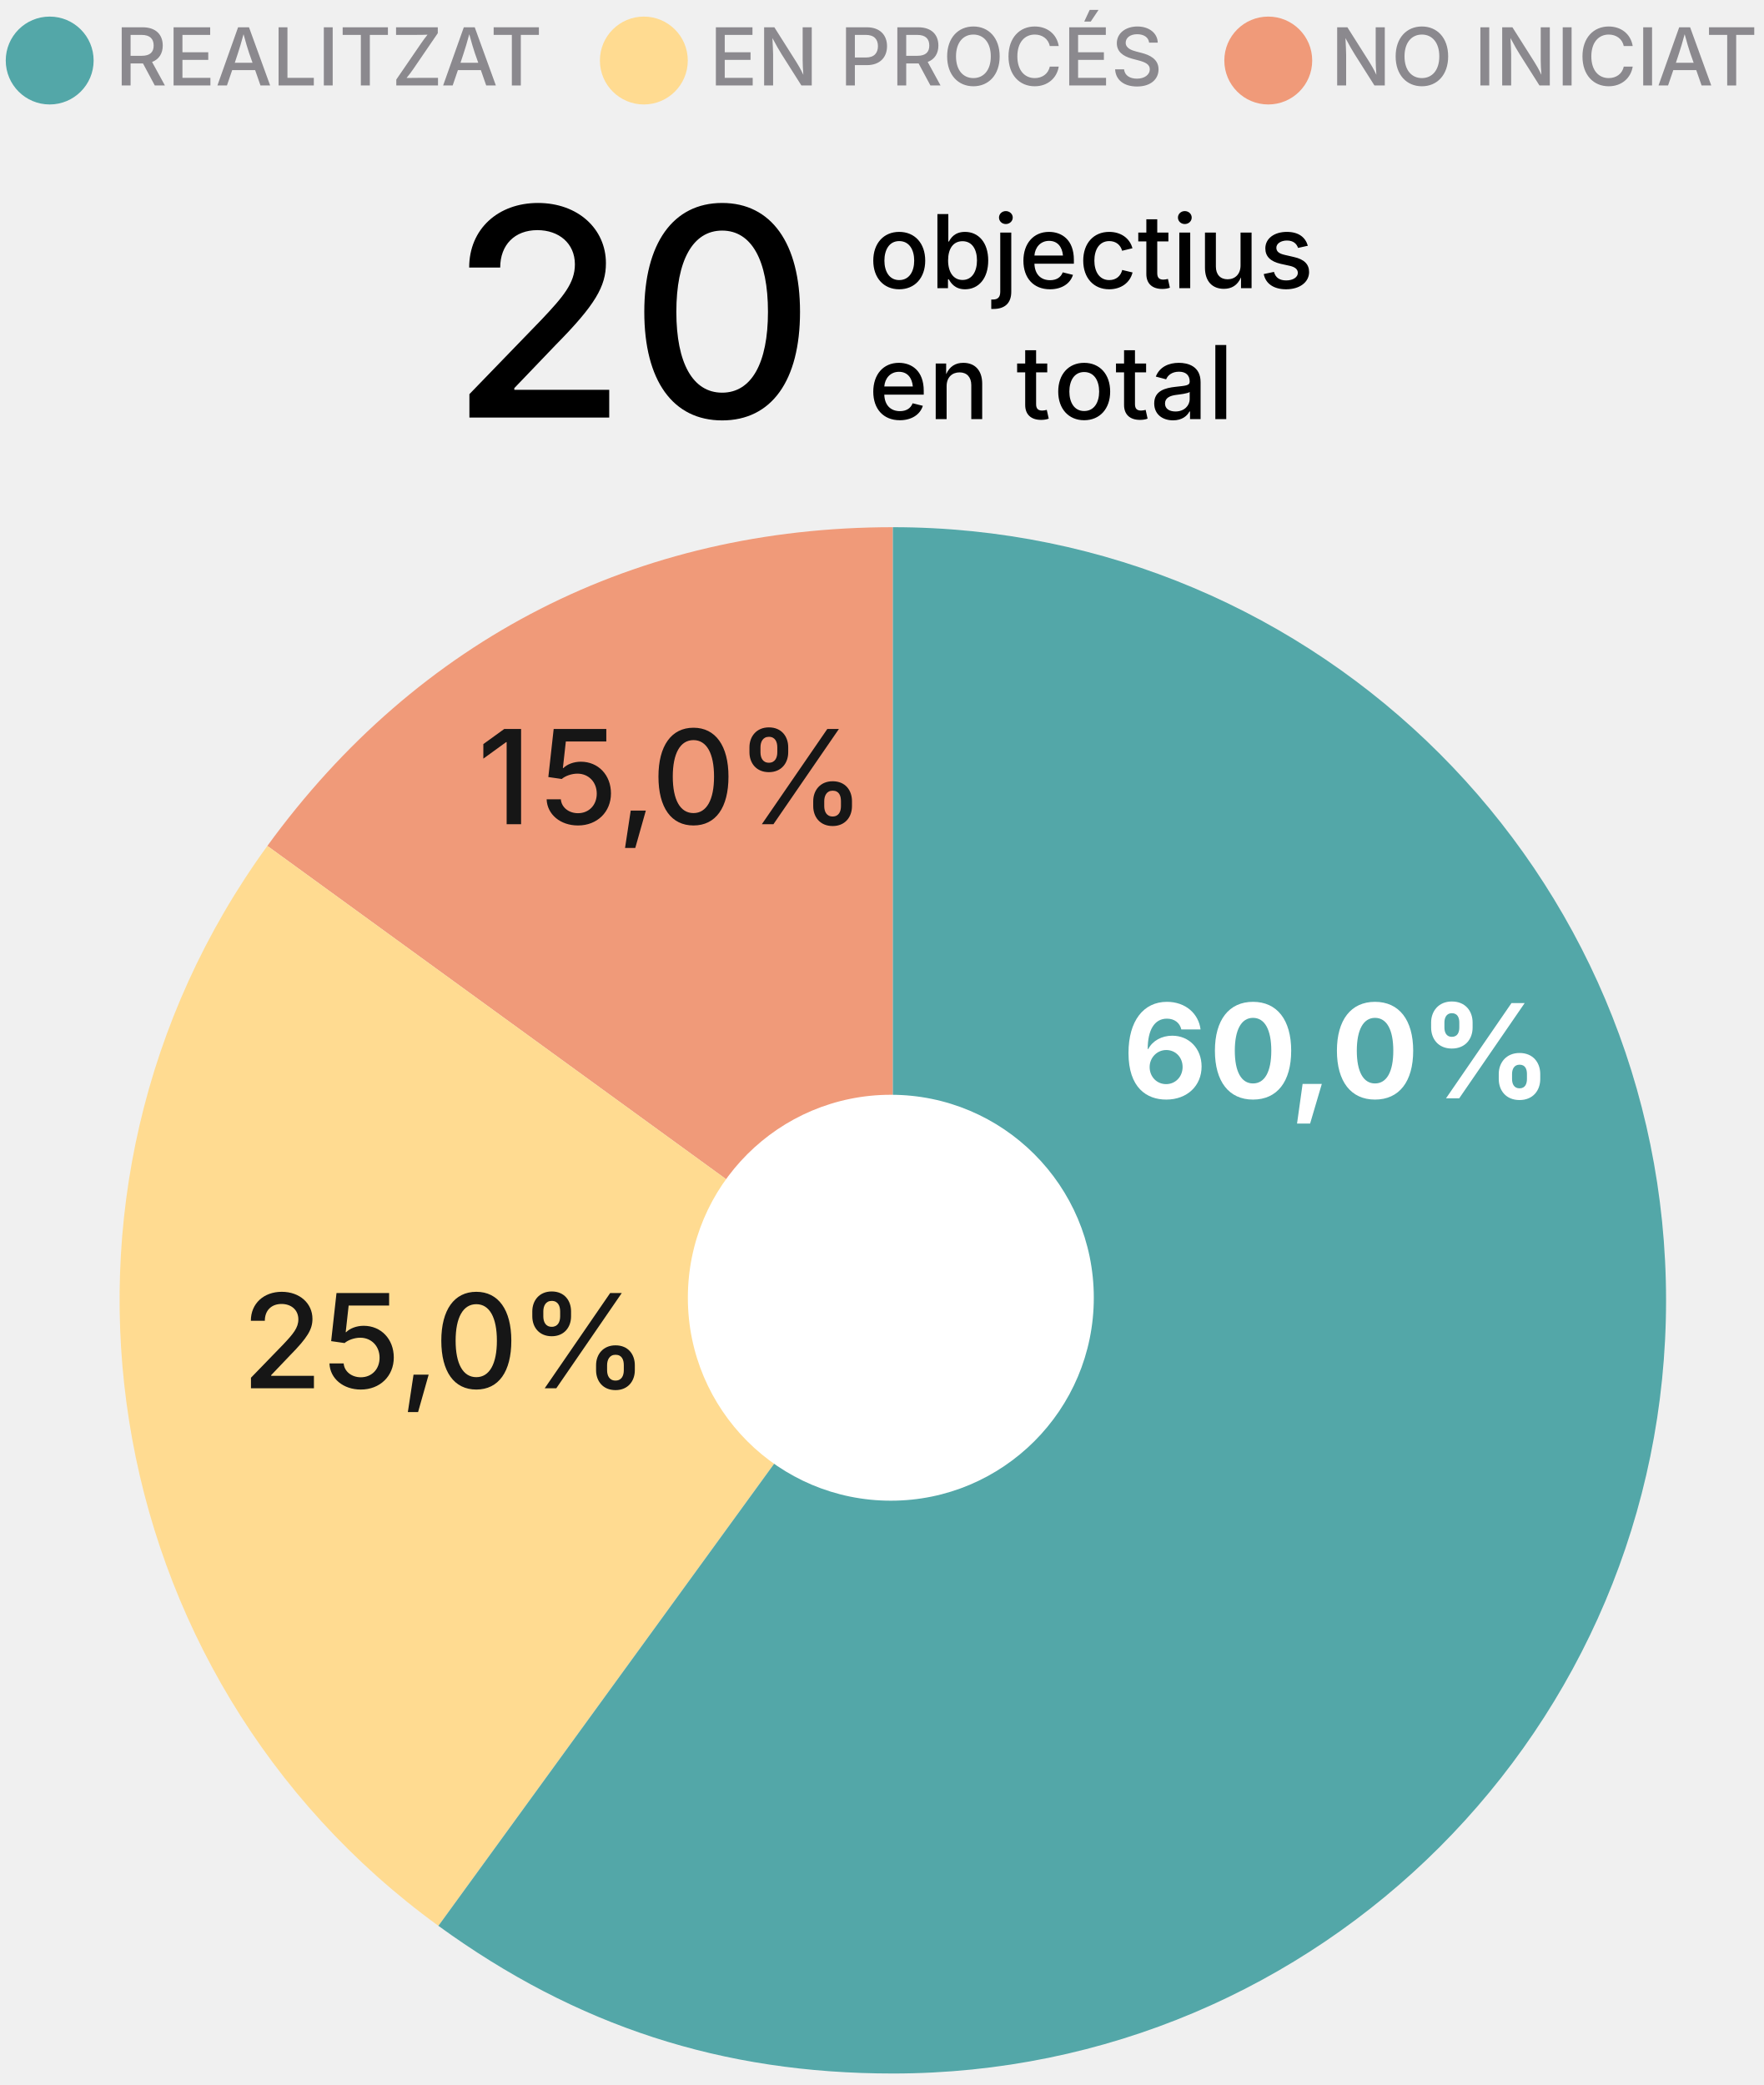
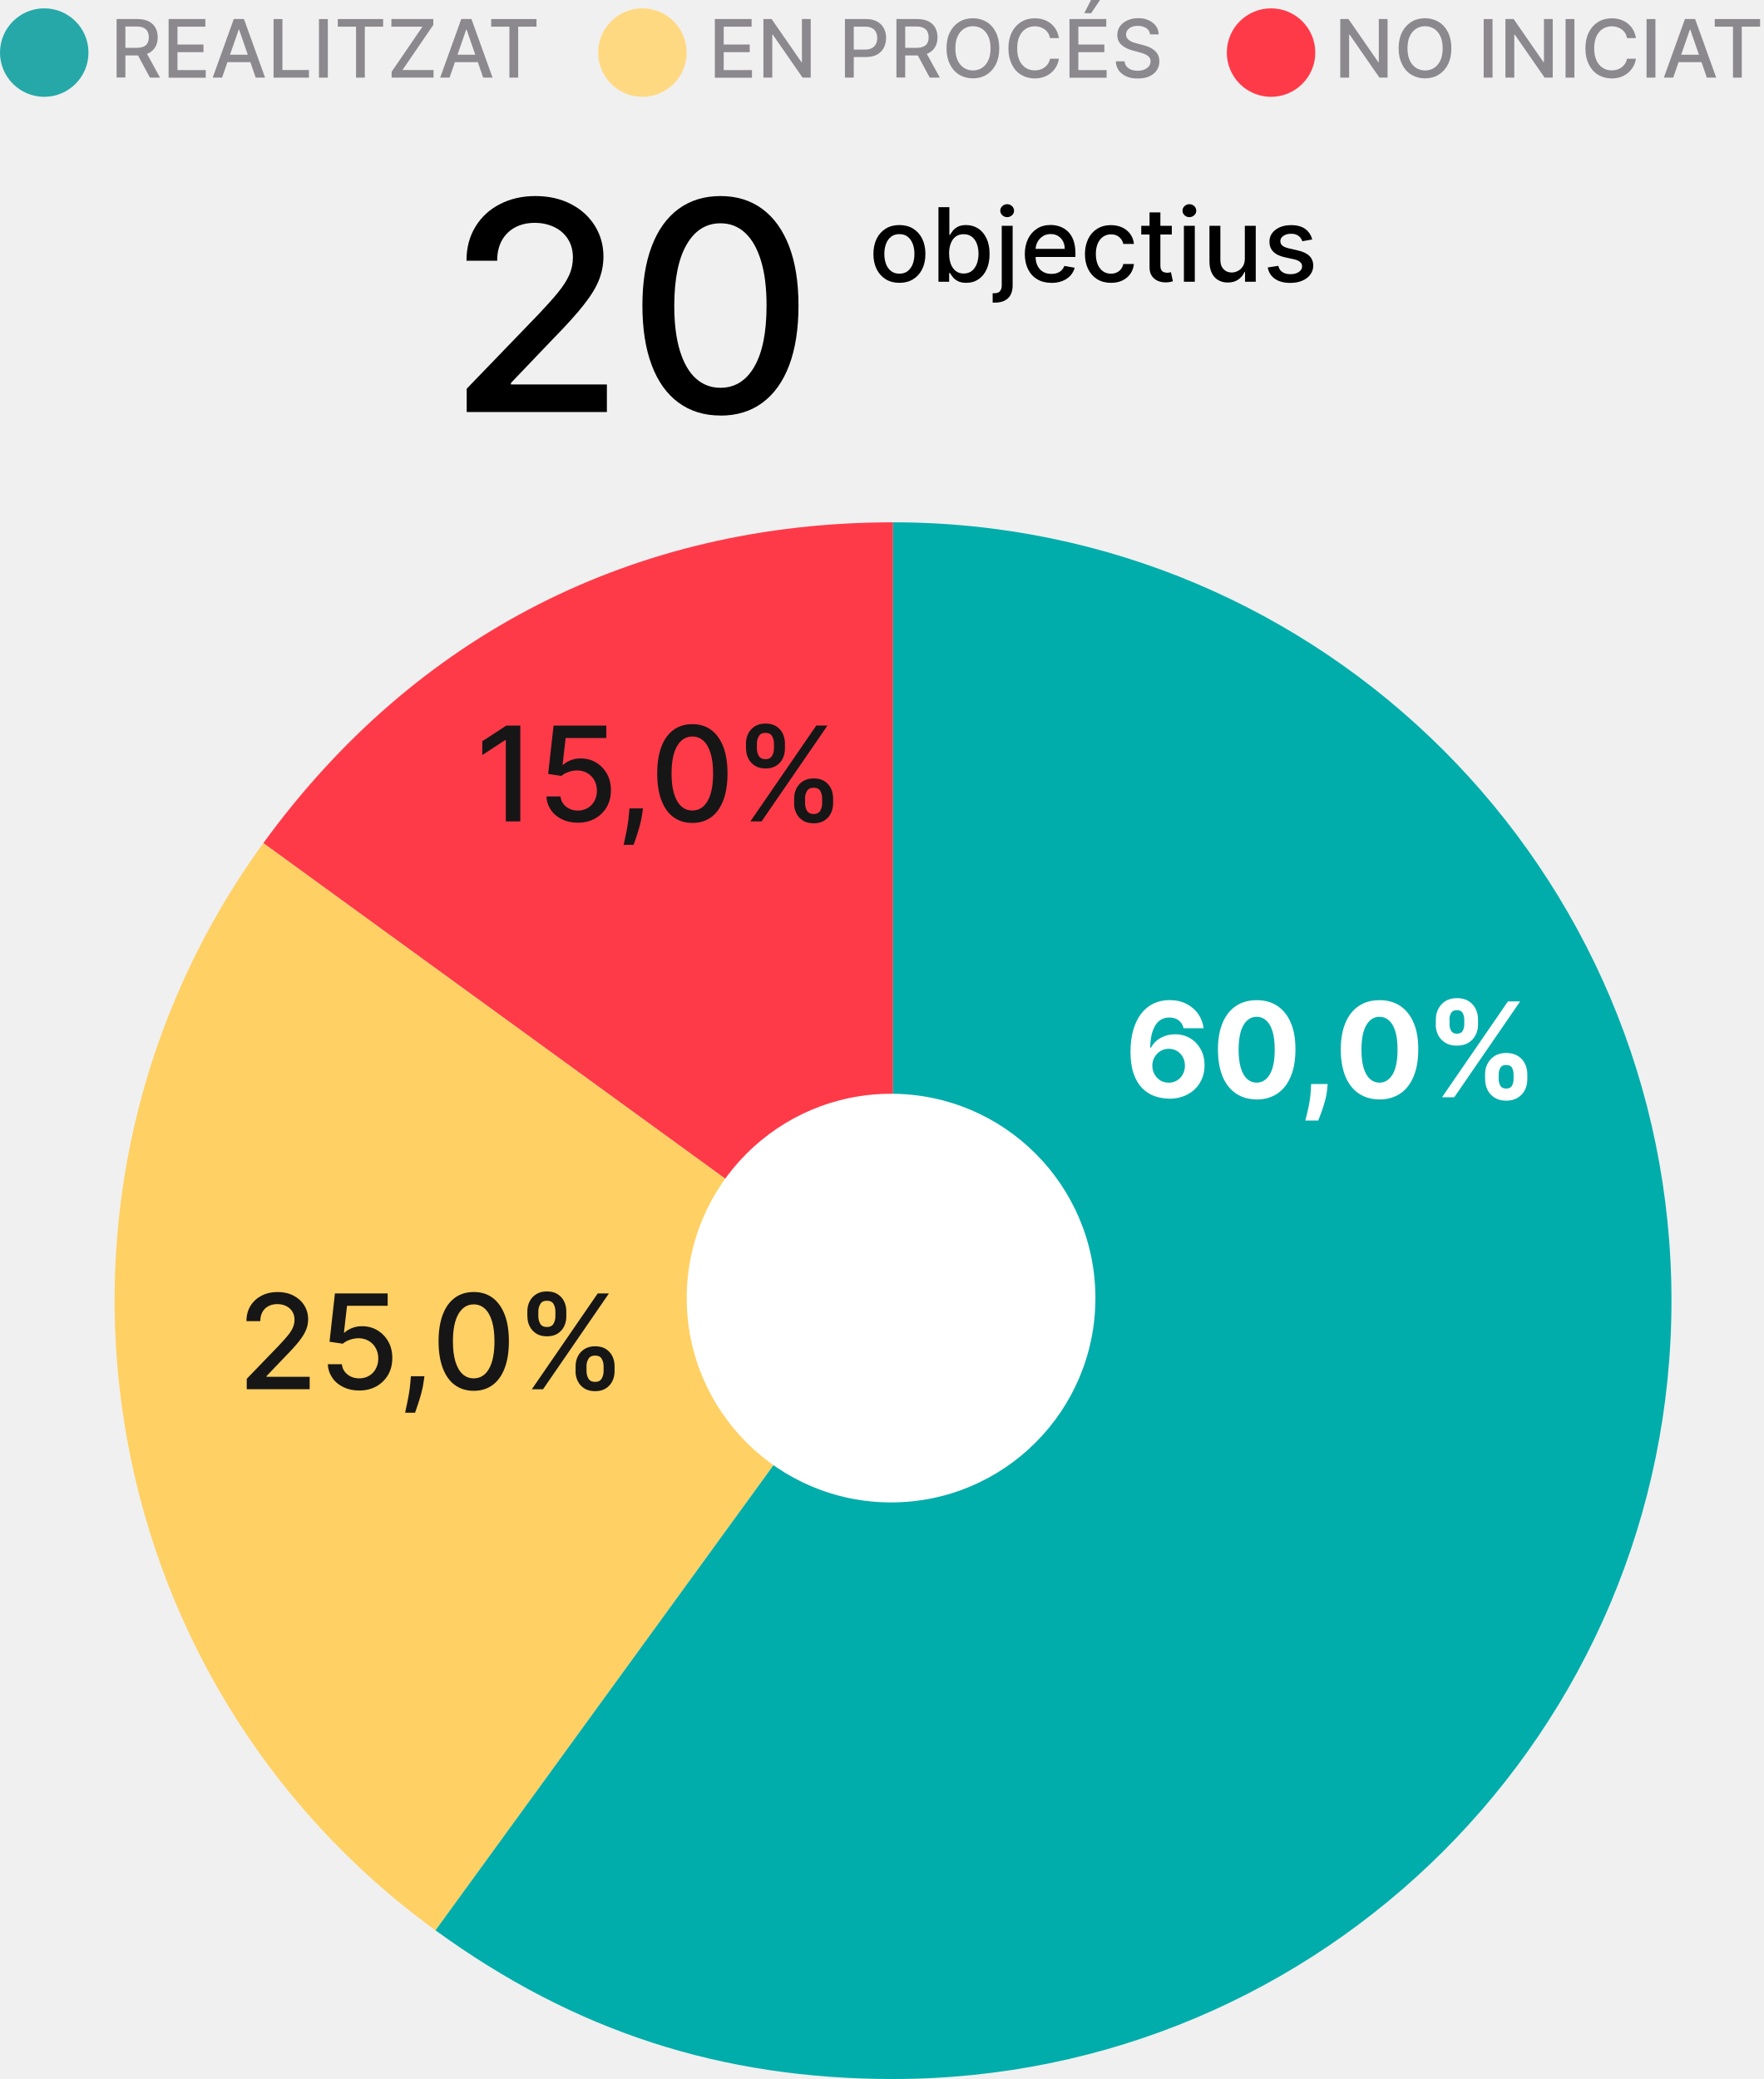
- <svg xmlns="http://www.w3.org/2000/svg" id="Capa_1" data-name="Capa 1" viewBox="0 0 242.45 286.61">
+ <svg xmlns="http://www.w3.org/2000/svg" id="Capa_1" data-name="Capa 1" viewBox="0 0 240.8 283.88">
  <defs>
    <style>
      .cls-1 {
-         fill: #f09a79;
+         fill: #ffd982;
      }

      .cls-2 {
-         font-size: 40px;
-       }
- 
-       .cls-2, .cls-3, .cls-4, .cls-5 {
-         font-family: Inter-Medium, Inter;
-         font-weight: 500;
+         fill: #fe3a49;
      }

      .cls-3 {
-         fill: #8b898e;
-         font-size: 11px;
+         fill: #26a8a8;
+       }
+ 
+       .cls-4 {
+         fill: #ffd063;
+       }
+ 
+       .cls-5 {
+         fill: #fff;
      }

      .cls-6 {
-         letter-spacing: 0em;
+         fill: #8b898e;
      }

      .cls-7 {
-         fill: #ffdb91;
+         fill: #161616;
      }

-       .cls-8, .cls-9 {
-         fill: #fff;
-       }
- 
-       .cls-4 {
-         font-size: 14px;
-       }
- 
-       .cls-10 {
-         fill: #53a7a8;
-       }
- 
-       .cls-9 {
-         font-family: Inter-Bold, Inter;
-         font-weight: 700;
-       }
- 
-       .cls-9, .cls-5 {
-         font-size: 18px;
-       }
- 
-       .cls-11 {
-         letter-spacing: -.09em;
-       }
- 
-       .cls-12 {
-         letter-spacing: -.03em;
-       }
- 
-       .cls-13 {
-         letter-spacing: -.03em;
-       }
- 
-       .cls-14 {
-         letter-spacing: -.03em;
-       }
- 
-       .cls-15 {
-         letter-spacing: 0em;
-       }
- 
-       .cls-5 {
-         fill: #161616;
+       .cls-8 {
+         fill: #00adab;
      }
    </style>
  </defs>
  <g>
-     <path class="cls-1" d="M122.73,178.75l-85.98-62.47c20.7-28.49,50.76-43.81,85.98-43.81v106.28Z" />
-     <path class="cls-7" d="M122.73,178.75l-62.47,85.98C12.77,230.23,2.24,163.76,36.75,116.28h0l85.98,62.47Z" />
-     <path class="cls-10" d="M122.73,178.75v-106.28c58.7,0,106.28,47.58,106.28,106.28s-47.58,106.28-106.28,106.28c-23.48,0-43.48-6.5-62.47-20.3l62.47-85.98Z" />
+     <path class="cls-2" d="M121.93,177.6l-85.98-62.47c20.7-28.49,50.76-43.81,85.98-43.81v106.28Z" />
+     <path class="cls-4" d="M121.93,177.6l-62.47,85.98C11.98,229.09,1.45,162.62,35.95,115.13h0l85.98,62.47Z" />
+     <path class="cls-8" d="M121.93,177.6v-106.28c58.7,0,106.28,47.58,106.28,106.28s-47.58,106.28-106.28,106.28c-23.48,0-43.48-6.5-62.47-20.3l62.47-85.98Z" />
  </g>
-   <text class="cls-3" transform="translate(97.51 11.75)">
-     <tspan x="0" y="0">EN PROCÉS</tspan>
-   </text>
-   <text class="cls-3" transform="translate(15.84 11.75)">
-     <tspan x="0" y="0">REALITZ</tspan>
-     <tspan class="cls-11" x="44.79" y="0">A</tspan>
-     <tspan class="cls-6" x="51.53" y="0">T</tspan>
-   </text>
-   <text class="cls-3" transform="translate(182.91 11.75)">
-     <tspan x="0" y="0">NO INICI</tspan>
-     <tspan class="cls-11" x="44.78" y="0">A</tspan>
-     <tspan x="51.52" y="0">T</tspan>
-   </text>
-   <text class="cls-9" transform="translate(154.29 150.98)">
-     <tspan x="0" y="0">6</tspan>
-     <tspan class="cls-14" x="11.88" y="0">0,</tspan>
-     <tspan x="28.65" y="0">0%</tspan>
-   </text>
-   <text class="cls-5" transform="translate(33.23 190.84)">
-     <tspan x="0" y="0">2</tspan>
-     <tspan class="cls-12" x="11.04" y="0">5</tspan>
-     <tspan class="cls-13" x="21.74" y="0">,</tspan>
-     <tspan x="26.43" y="0">0%</tspan>
-   </text>
-   <text class="cls-5" transform="translate(65.61 113.3)">
-     <tspan x="0" y="0">1</tspan>
-     <tspan class="cls-12" x="8.51" y="0">5</tspan>
-     <tspan class="cls-13" x="19.21" y="0">,</tspan>
-     <tspan x="23.9" y="0">0%</tspan>
-   </text>
-   <circle class="cls-8" cx="122.45" cy="178.39" r="27.9" />
  <g>
-     <text class="cls-2" transform="translate(61.71 57.4)">
-       <tspan x="0" y="0">20</tspan>
-     </text>
-     <text class="cls-4" transform="translate(119.38 39.61)">
-       <tspan x="0" y="0">objectius</tspan>
-       <tspan x="0" y="18">en </tspan>
-       <tspan class="cls-15" x="20.29" y="18">t</tspan>
-       <tspan x="25.42" y="18">otal </tspan>
-     </text>
+     <path class="cls-6" d="M97.6,10.6V2.6h5.02v1.04h-3.81v2.44h3.55v1.04h-3.55v2.45h3.86v1.04h-5.06Z" />
+     <path class="cls-6" d="M110.69,2.6v8h-1.11l-4.07-5.87h-.07v5.87h-1.21V2.6h1.12l4.07,5.88h.07V2.6h1.2Z" />
+     <path class="cls-6" d="M115.36,10.6V2.6h2.85c.62,0,1.14.11,1.55.34s.71.54.92.93.3.83.3,1.32-.1.93-.31,1.33-.51.7-.92.93-.92.34-1.54.34h-1.96v-1.02h1.85c.39,0,.71-.07.96-.21s.42-.32.54-.56.17-.51.17-.81-.06-.57-.17-.8-.29-.42-.54-.55-.57-.2-.97-.2h-1.52v6.96h-1.21Z" />
+     <path class="cls-6" d="M122.39,10.6V2.6h2.85c.62,0,1.13.11,1.54.32s.72.51.92.88.3.81.3,1.3-.1.92-.31,1.29-.51.66-.92.87-.92.31-1.54.31h-2.16v-1.04h2.05c.39,0,.71-.06.96-.17s.43-.27.54-.49.17-.47.17-.77-.06-.56-.17-.79-.3-.39-.54-.51-.57-.18-.97-.18h-1.52v6.96h-1.21ZM126.34,6.99l1.98,3.61h-1.38l-1.94-3.61h1.34Z" />
+     <path class="cls-6" d="M136.43,6.6c0,.85-.16,1.59-.47,2.2s-.74,1.08-1.28,1.41-1.16.49-1.85.49-1.31-.17-1.85-.49-.97-.8-1.28-1.42-.47-1.35-.47-2.2.16-1.59.47-2.2.74-1.08,1.28-1.41,1.16-.49,1.85-.49,1.31.17,1.85.49.97.8,1.28,1.41.47,1.35.47,2.2ZM135.24,6.6c0-.65-.1-1.2-.31-1.65s-.5-.79-.86-1.02-.77-.35-1.23-.35-.87.12-1.23.35-.65.57-.86,1.02-.31,1-.31,1.65.1,1.2.31,1.65.5.79.86,1.02.77.35,1.23.35.87-.12,1.23-.35.65-.57.86-1.02.31-1,.31-1.65Z" />
+     <path class="cls-6" d="M144.58,5.2h-1.22c-.05-.26-.13-.49-.26-.69s-.28-.37-.47-.5-.39-.24-.62-.31-.47-.11-.72-.11c-.46,0-.87.12-1.24.35s-.65.57-.86,1.02-.31,1-.31,1.64.1,1.2.31,1.65.5.79.86,1.02.77.34,1.23.34c.25,0,.49-.03.72-.1s.43-.17.62-.31.34-.3.47-.5.22-.42.27-.68h1.22c-.07.4-.19.76-.38,1.09s-.42.61-.71.85-.62.42-.99.55-.78.2-1.22.2c-.69,0-1.31-.17-1.85-.49s-.97-.8-1.28-1.42-.47-1.35-.47-2.2.16-1.59.47-2.2.74-1.08,1.28-1.41,1.16-.49,1.85-.49c.42,0,.82.06,1.19.18s.7.3.99.53.54.52.73.85.32.72.39,1.15Z" />
+     <path class="cls-6" d="M146.02,10.6V2.6h5.02v1.04h-3.81v2.44h3.55v1.04h-3.55v2.45h3.86v1.04h-5.06ZM148.04,1.8L148.96,0h1.23l-1.21,1.8h-.93Z" />
+     <path class="cls-6" d="M157.02,4.7c-.04-.37-.21-.66-.52-.86s-.68-.31-1.14-.31c-.33,0-.61.05-.85.15s-.42.24-.56.42-.2.38-.2.61c0,.19.04.35.13.49s.21.25.36.35.31.17.47.23.33.11.49.15l.78.2c.25.06.52.15.79.25s.52.25.75.42.42.39.56.65.21.57.21.93c0,.45-.12.86-.35,1.21s-.57.63-1.01.83-.97.3-1.6.3-1.12-.09-1.55-.29-.78-.46-1.03-.81-.38-.77-.41-1.25h1.21c.02.29.12.53.28.72s.38.33.64.43.54.14.85.14c.34,0,.65-.05.91-.16s.48-.26.63-.45.23-.42.23-.68c0-.24-.07-.43-.2-.58s-.32-.28-.54-.38-.49-.19-.77-.26l-.95-.26c-.64-.17-1.15-.43-1.52-.77s-.56-.79-.56-1.34c0-.46.12-.86.38-1.21s.59-.61,1.02-.8.91-.29,1.45-.29,1.02.09,1.44.29.74.45.98.78.36.71.38,1.14h-1.16Z" />
  </g>
-   <circle class="cls-10" cx="6.83" cy="8.32" r="6.04" />
-   <circle class="cls-7" cx="88.5" cy="8.32" r="6.04" />
-   <circle class="cls-1" cx="174.33" cy="8.32" r="6.04" />
+   <g>
+     <path class="cls-6" d="M15.92,10.6V2.6h2.85c.62,0,1.13.11,1.54.32s.72.51.92.88.3.81.3,1.3-.1.92-.31,1.29-.51.66-.92.87-.92.31-1.54.31h-2.16v-1.04h2.05c.39,0,.71-.06.96-.17s.43-.27.54-.49.17-.47.17-.77-.06-.56-.17-.79-.3-.39-.54-.51-.57-.18-.97-.18h-1.52v6.96h-1.21ZM19.87,6.99l1.98,3.61h-1.38l-1.94-3.61h1.34Z" />
+     <path class="cls-6" d="M23.02,10.6V2.6h5.02v1.04h-3.81v2.44h3.55v1.04h-3.55v2.45h3.86v1.04h-5.06Z" />
+     <path class="cls-6" d="M30.32,10.6h-1.28l2.88-8h1.39l2.88,8h-1.28l-2.26-6.55h-.06l-2.27,6.55ZM30.54,7.47h4.16v1.02h-4.16v-1.02Z" />
+     <path class="cls-6" d="M37.35,10.6V2.6h1.21v6.96h3.62v1.04h-4.83Z" />
+     <path class="cls-6" d="M44.76,2.6v8h-1.21V2.6h1.21Z" />
+     <path class="cls-6" d="M46.12,3.64v-1.04h6.19v1.04h-2.5v6.96h-1.2V3.64h-2.49Z" />
+     <path class="cls-6" d="M53.47,10.6v-.8l4.21-6.16h-4.24v-1.04h5.72v.8l-4.21,6.16h4.24v1.04h-5.72Z" />
+     <path class="cls-6" d="M61.38,10.6h-1.28l2.88-8h1.39l2.88,8h-1.28l-2.26-6.55h-.06l-2.27,6.55ZM61.6,7.47h4.16v1.02h-4.16v-1.02Z" />
+     <path class="cls-6" d="M67.06,3.64v-1.04h6.19v1.04h-2.5v6.96h-1.2V3.64h-2.49Z" />
+   </g>
+   <g>
+     <path class="cls-6" d="M189.45,2.6v8h-1.11l-4.07-5.87h-.07v5.87h-1.21V2.6h1.12l4.07,5.88h.07V2.6h1.2Z" />
+     <path class="cls-6" d="M198.16,6.6c0,.85-.16,1.59-.47,2.2s-.74,1.08-1.28,1.41-1.16.49-1.85.49-1.31-.17-1.85-.49-.97-.8-1.28-1.42-.47-1.35-.47-2.2.16-1.59.47-2.2.74-1.08,1.28-1.41,1.16-.49,1.85-.49,1.31.17,1.85.49.97.8,1.28,1.41.47,1.35.47,2.2ZM196.97,6.6c0-.65-.1-1.2-.31-1.65s-.5-.79-.86-1.02-.77-.35-1.23-.35-.87.12-1.23.35-.65.57-.86,1.02-.31,1-.31,1.65.1,1.2.31,1.65.5.79.86,1.02.77.35,1.23.35.87-.12,1.23-.35.65-.57.86-1.02.31-1,.31-1.65Z" />
+     <path class="cls-6" d="M203.78,2.6v8h-1.21V2.6h1.21Z" />
+     <path class="cls-6" d="M212,2.6v8h-1.11l-4.07-5.87h-.07v5.87h-1.21V2.6h1.12l4.07,5.88h.07V2.6h1.2Z" />
+     <path class="cls-6" d="M214.96,2.6v8h-1.21V2.6h1.21Z" />
+     <path class="cls-6" d="M223.36,5.2h-1.22c-.05-.26-.13-.49-.26-.69s-.28-.37-.47-.5-.39-.24-.62-.31-.47-.11-.72-.11c-.46,0-.87.12-1.24.35s-.65.57-.86,1.02-.31,1-.31,1.64.1,1.2.31,1.65.5.79.86,1.02.77.34,1.23.34c.25,0,.49-.03.72-.1s.43-.17.62-.31.34-.3.47-.5.22-.42.27-.68h1.22c-.07.4-.19.76-.38,1.09s-.42.61-.71.85-.62.42-.99.55-.78.2-1.22.2c-.69,0-1.31-.17-1.85-.49s-.97-.8-1.28-1.42-.47-1.35-.47-2.2.16-1.59.47-2.2.74-1.08,1.28-1.41,1.16-.49,1.85-.49c.42,0,.82.06,1.19.18s.7.3.99.53.54.52.73.85.32.72.39,1.15Z" />
+     <path class="cls-6" d="M226.02,2.6v8h-1.21V2.6h1.21Z" />
+     <path class="cls-6" d="M228.45,10.6h-1.28l2.88-8h1.39l2.88,8h-1.28l-2.26-6.55h-.06l-2.27,6.55ZM228.66,7.47h4.16v1.02h-4.16v-1.02Z" />
+     <path class="cls-6" d="M234.12,3.64v-1.04h6.19v1.04h-2.5v6.96h-1.2V3.64h-2.49Z" />
+   </g>
+   <g>
+     <path class="cls-5" d="M159.58,150.01c-.67,0-1.32-.12-1.95-.34-.62-.22-1.18-.58-1.68-1.08-.49-.5-.89-1.16-1.17-1.98-.29-.82-.43-1.83-.43-3.03,0-1.1.13-2.08.38-2.95.25-.87.61-1.6,1.07-2.21.47-.6,1.03-1.07,1.68-1.38.65-.32,1.38-.48,2.19-.48.87,0,1.65.17,2.31.51s1.21.8,1.61,1.38c.41.58.65,1.23.74,1.95h-2.73c-.11-.46-.33-.81-.67-1.07-.34-.26-.76-.39-1.27-.39-.85,0-1.5.37-1.94,1.11s-.67,1.75-.67,3.02h.09c.2-.39.46-.72.8-.99.33-.27.72-.49,1.14-.63.43-.15.88-.22,1.36-.22.78,0,1.47.18,2.07.55.61.36,1.08.86,1.43,1.5.35.63.52,1.36.52,2.18,0,.89-.21,1.67-.62,2.37-.41.69-.98,1.23-1.72,1.62-.74.39-1.59.58-2.56.58ZM159.56,147.84c.43,0,.81-.1,1.14-.31.34-.21.6-.48.79-.83.19-.35.29-.74.29-1.18s-.09-.82-.28-1.17c-.19-.35-.45-.62-.78-.83-.33-.2-.71-.31-1.14-.31-.32,0-.62.06-.89.18s-.51.29-.71.5c-.2.21-.36.46-.48.74s-.17.58-.17.89c0,.42.1.81.29,1.16.19.35.46.63.79.84.33.21.71.31,1.14.31Z" />
+     <path class="cls-5" d="M171.57,150.12c-1.1,0-2.04-.28-2.83-.81-.79-.54-1.4-1.31-1.82-2.33s-.63-2.24-.63-3.67c0-1.43.21-2.64.64-3.65.42-1.01,1.03-1.77,1.82-2.3.79-.53,1.73-.79,2.83-.79s2.04.26,2.83.79c.79.53,1.4,1.29,1.83,2.3.43,1,.64,2.22.63,3.65,0,1.44-.21,2.66-.64,3.68-.42,1.02-1.03,1.8-1.82,2.33s-1.73.81-2.83.81ZM171.57,147.83c.75,0,1.35-.38,1.8-1.13.45-.75.67-1.89.67-3.39,0-.99-.1-1.82-.3-2.48-.2-.66-.49-1.16-.86-1.49-.37-.33-.8-.5-1.3-.5-.75,0-1.34.37-1.79,1.12-.45.75-.67,1.86-.68,3.35,0,1,.1,1.84.3,2.51s.49,1.17.86,1.51c.37.33.81.5,1.3.5Z" />
+     <path class="cls-5" d="M181.27,148.04l-.07.7c-.05.56-.16,1.12-.32,1.68-.16.56-.32,1.07-.49,1.52-.17.46-.3.81-.41,1.07h-1.76c.06-.25.15-.6.26-1.05.11-.45.21-.95.31-1.51.1-.56.16-1.13.19-1.71l.03-.72h2.25Z" />
+     <path class="cls-5" d="M188.34,150.12c-1.1,0-2.04-.28-2.83-.81-.79-.54-1.4-1.31-1.82-2.33s-.63-2.24-.63-3.67c0-1.43.21-2.64.64-3.65.42-1.01,1.03-1.77,1.82-2.3.79-.53,1.73-.79,2.83-.79s2.04.26,2.83.79c.79.53,1.4,1.29,1.83,2.3.43,1,.64,2.22.63,3.65,0,1.44-.21,2.66-.64,3.68-.42,1.02-1.03,1.8-1.82,2.33s-1.73.81-2.83.81ZM188.34,147.83c.75,0,1.35-.38,1.8-1.13.45-.75.67-1.89.67-3.39,0-.99-.1-1.82-.3-2.48-.2-.66-.49-1.16-.86-1.49-.37-.33-.8-.5-1.3-.5-.75,0-1.34.37-1.79,1.12-.45.75-.67,1.86-.68,3.35,0,1,.1,1.84.3,2.51s.49,1.17.86,1.51c.37.33.81.5,1.3.5Z" />
+     <path class="cls-5" d="M196.04,139.89v-.69c0-.53.11-1.01.34-1.45.23-.44.55-.79.98-1.06.43-.26.95-.4,1.56-.4s1.16.13,1.58.4c.43.26.75.62.97,1.06.22.44.33.93.33,1.45v.69c0,.53-.11,1.01-.34,1.45-.22.44-.55.79-.98,1.05-.43.26-.95.39-1.58.39s-1.15-.13-1.58-.4c-.43-.27-.75-.62-.97-1.05-.22-.44-.33-.92-.33-1.44ZM196.88,149.83l9-13.09h1.67l-9,13.09h-1.67ZM197.91,139.2v.69c0,.31.07.6.22.86.15.26.41.4.78.4s.66-.13.8-.4c.14-.26.21-.55.21-.86v-.69c0-.31-.07-.6-.21-.87-.14-.27-.41-.4-.81-.4-.38,0-.64.14-.79.41s-.22.56-.22.86ZM202.76,147.38v-.69c0-.52.11-1.01.34-1.45s.55-.79.98-1.06c.43-.27.95-.4,1.57-.4s1.15.13,1.58.4c.43.26.75.62.97,1.06.22.44.33.93.33,1.45v.69c0,.52-.11,1.01-.33,1.45-.22.44-.55.79-.98,1.06-.43.27-.95.4-1.57.4s-1.15-.13-1.58-.4c-.43-.27-.75-.62-.97-1.06s-.33-.92-.33-1.45ZM204.62,146.69v.69c0,.3.07.59.22.86.15.27.41.4.8.4s.65-.13.8-.4c.14-.26.21-.55.21-.86v-.69c0-.31-.07-.6-.2-.87-.14-.27-.41-.4-.81-.4s-.65.13-.8.4c-.15.27-.22.56-.22.87Z" />
+   </g>
+   <g>
+     <path class="cls-7" d="M33.69,189.7v-1.43l4.43-4.59c.47-.5.86-.94,1.17-1.31.31-.38.54-.74.69-1.08s.23-.7.23-1.09c0-.43-.1-.81-.31-1.13-.2-.32-.48-.56-.84-.74-.35-.17-.75-.26-1.2-.26-.47,0-.88.1-1.23.29s-.62.46-.81.81-.28.76-.28,1.23h-1.89c0-.8.18-1.49.55-2.09.37-.6.87-1.06,1.51-1.39s1.37-.5,2.18-.5,1.55.16,2.18.49c.63.33,1.12.77,1.47,1.33.35.56.53,1.19.53,1.9,0,.49-.09.96-.27,1.42-.18.46-.5.98-.94,1.55-.45.57-1.07,1.26-1.87,2.07l-2.6,2.72v.1h5.89v1.69h-8.62Z" />
+     <path class="cls-7" d="M49.05,189.87c-.8,0-1.52-.15-2.16-.46-.64-.31-1.15-.73-1.52-1.28s-.58-1.16-.61-1.85h1.92c.05.56.3,1.02.75,1.39.45.36.99.54,1.62.54.5,0,.95-.12,1.34-.35.39-.23.7-.55.92-.96s.34-.88.34-1.4-.12-1.01-.35-1.42c-.23-.42-.55-.75-.95-.98-.4-.24-.86-.36-1.38-.37-.4,0-.79.07-1.2.21s-.72.32-.97.54l-1.81-.27.74-6.6h7.2v1.69h-5.55l-.42,3.66h.08c.26-.25.6-.45,1.02-.62s.88-.25,1.36-.25c.8,0,1.51.19,2.13.57.62.38,1.12.9,1.48,1.55s.54,1.41.53,2.25c0,.85-.19,1.6-.57,2.27-.39.66-.92,1.19-1.6,1.57-.68.38-1.46.57-2.34.57Z" />
+     <path class="cls-7" d="M57.95,187.91l-.1.7c-.06.51-.17,1.04-.32,1.6-.15.56-.31,1.07-.47,1.55-.16.48-.29.86-.39,1.14h-1.36c.06-.26.13-.62.23-1.07.1-.45.19-.95.29-1.5s.16-1.12.21-1.69l.06-.72h1.84Z" />
+     <path class="cls-7" d="M64.68,189.91c-1.01,0-1.87-.27-2.59-.8-.72-.53-1.26-1.3-1.64-2.31-.38-1.01-.57-2.23-.57-3.65s.19-2.63.57-3.64c.38-1.01.93-1.77,1.65-2.3.72-.53,1.58-.79,2.58-.79s1.86.26,2.58.8c.72.53,1.26,1.3,1.65,2.3.38,1,.57,2.21.57,3.63s-.19,2.65-.57,3.65c-.38,1.01-.93,1.78-1.64,2.31-.72.53-1.58.8-2.58.8ZM64.68,188.21c.89,0,1.58-.43,2.08-1.3s.75-2.12.75-3.75c0-1.09-.11-2.01-.34-2.76-.23-.75-.55-1.32-.98-1.71-.42-.39-.93-.58-1.51-.58-.88,0-1.57.43-2.08,1.3s-.76,2.12-.76,3.75c0,1.09.11,2.01.34,2.76.23.75.55,1.32.98,1.71s.93.58,1.52.58Z" />
+     <path class="cls-7" d="M72,179.75v-.69c0-.49.1-.95.31-1.36s.51-.74.91-.99.88-.37,1.45-.37,1.07.12,1.46.37c.39.25.69.58.89.99s.3.87.3,1.36v.69c0,.5-.1.95-.3,1.36s-.5.74-.89.99c-.39.25-.88.37-1.45.37s-1.07-.12-1.46-.37c-.39-.25-.69-.58-.9-.99-.21-.41-.31-.86-.31-1.36ZM72.61,189.7l9-13.09h1.53l-9,13.09h-1.53ZM73.5,179.06v.69c0,.37.09.7.26,1,.17.3.48.45.91.45s.73-.15.9-.45c.17-.3.26-.63.26-1v-.69c0-.37-.08-.7-.25-1-.17-.3-.47-.45-.91-.45s-.73.15-.9.45c-.18.3-.27.63-.27,1ZM78.59,187.24v-.69c0-.5.1-.95.31-1.36s.51-.74.91-.99.88-.37,1.45-.37,1.07.12,1.46.37c.39.25.69.58.89.99.2.41.3.87.3,1.36v.69c0,.49-.1.95-.31,1.36-.2.41-.5.74-.9.99-.39.25-.88.37-1.45.37s-1.06-.12-1.46-.37c-.4-.25-.7-.58-.9-.99-.21-.41-.31-.86-.31-1.36ZM80.08,186.55v.69c0,.37.09.7.26,1,.17.3.48.45.91.45s.73-.15.9-.45c.17-.3.26-.63.26-1v-.69c0-.37-.08-.7-.25-1-.16-.3-.47-.45-.91-.45s-.73.15-.91.45c-.18.3-.27.63-.27,1Z" />
+   </g>
+   <g>
+     <path class="cls-7" d="M71.04,99.07v13.09h-1.98v-11.11h-.08l-3.13,2.05v-1.89l3.27-2.13h1.92Z" />
+     <path class="cls-7" d="M78.9,112.34c-.8,0-1.52-.15-2.16-.46-.64-.31-1.15-.73-1.52-1.28s-.58-1.16-.61-1.85h1.92c.05.56.3,1.02.75,1.39.45.36.99.54,1.62.54.5,0,.95-.12,1.34-.35.39-.23.7-.55.92-.96s.34-.88.34-1.4-.12-1.01-.35-1.42c-.23-.42-.55-.75-.95-.98-.4-.24-.86-.36-1.38-.37-.4,0-.79.07-1.2.21s-.72.32-.97.54l-1.81-.27.74-6.6h7.2v1.69h-5.55l-.42,3.66h.08c.26-.25.6-.45,1.02-.62s.88-.25,1.36-.25c.8,0,1.51.19,2.13.57.62.38,1.12.9,1.48,1.55s.54,1.41.53,2.25c0,.85-.19,1.6-.57,2.27-.39.66-.92,1.19-1.6,1.57-.68.38-1.46.57-2.34.57Z" />
+     <path class="cls-7" d="M87.79,110.37l-.1.7c-.06.51-.17,1.04-.32,1.6-.15.56-.31,1.07-.47,1.55-.16.48-.29.86-.39,1.14h-1.36c.06-.26.13-.62.23-1.07.1-.45.19-.95.29-1.5s.16-1.12.21-1.69l.06-.72h1.84Z" />
+     <path class="cls-7" d="M94.53,112.37c-1.01,0-1.87-.27-2.59-.8-.72-.53-1.26-1.3-1.64-2.31-.38-1.01-.57-2.23-.57-3.65s.19-2.63.57-3.64c.38-1.01.93-1.77,1.65-2.3.72-.53,1.58-.79,2.58-.79s1.86.26,2.58.8c.72.53,1.26,1.3,1.65,2.3.38,1,.57,2.21.57,3.63s-.19,2.65-.57,3.65c-.38,1.01-.93,1.78-1.64,2.31-.72.53-1.58.8-2.58.8ZM94.53,110.67c.89,0,1.58-.43,2.08-1.3s.75-2.12.75-3.75c0-1.09-.11-2.01-.34-2.76-.23-.75-.55-1.32-.98-1.71-.42-.39-.93-.58-1.51-.58-.88,0-1.57.43-2.08,1.3s-.76,2.12-.76,3.75c0,1.09.11,2.01.34,2.76.23.75.55,1.32.98,1.71s.93.58,1.52.58Z" />
+     <path class="cls-7" d="M101.85,102.21v-.69c0-.49.1-.95.31-1.36s.51-.74.91-.99.88-.37,1.45-.37,1.07.12,1.46.37c.39.25.69.58.89.99s.3.87.3,1.36v.69c0,.5-.1.95-.3,1.36s-.5.74-.89.99c-.39.25-.88.37-1.45.37s-1.07-.12-1.46-.37c-.39-.25-.69-.58-.9-.99-.21-.41-.31-.86-.31-1.36ZM102.45,112.16l9-13.09h1.53l-9,13.09h-1.53ZM103.34,101.52v.69c0,.37.09.7.26,1,.17.3.48.45.91.45s.73-.15.9-.45c.17-.3.26-.63.26-1v-.69c0-.37-.08-.7-.25-1-.17-.3-.47-.45-.91-.45s-.73.15-.9.45c-.18.3-.27.63-.27,1ZM108.43,109.7v-.69c0-.5.1-.95.31-1.36s.51-.74.91-.99.88-.37,1.45-.37,1.07.12,1.46.37c.39.25.69.58.89.99.2.41.3.87.3,1.36v.69c0,.49-.1.95-.31,1.36-.2.41-.5.74-.9.99-.39.25-.88.37-1.45.37s-1.06-.12-1.46-.37c-.4-.25-.7-.58-.9-.99-.21-.41-.31-.86-.31-1.36ZM109.92,109.01v.69c0,.37.09.7.26,1,.17.3.48.45.91.45s.73-.15.9-.45c.17-.3.26-.63.26-1v-.69c0-.37-.08-.7-.25-1-.16-.3-.47-.45-.91-.45s-.73.15-.91.45c-.18.3-.27.63-.27,1Z" />
+   </g>
+   <circle class="cls-5" cx="121.66" cy="177.25" r="27.9" />
+   <g>
+     <g>
+       <path d="M63.72,56.26v-3.18l9.84-10.2c1.05-1.11,1.92-2.08,2.61-2.92.69-.84,1.2-1.64,1.54-2.39s.51-1.56.51-2.42c0-.97-.23-1.8-.68-2.51-.45-.71-1.07-1.25-1.86-1.63-.79-.38-1.67-.58-2.66-.58-1.04,0-1.95.21-2.73.64s-1.37,1.03-1.79,1.8-.62,1.69-.62,2.73h-4.19c0-1.77.41-3.32,1.22-4.64.81-1.33,1.93-2.36,3.35-3.09s3.04-1.1,4.84-1.1,3.44.36,4.84,1.09c1.4.72,2.49,1.71,3.27,2.96s1.18,2.65,1.18,4.21c0,1.08-.2,2.13-.6,3.17-.4,1.03-1.1,2.18-2.1,3.44-.99,1.26-2.38,2.8-4.15,4.6l-5.78,6.05v.21h13.1v3.76h-19.15Z" />
+       <path d="M98.37,56.74c-2.24,0-4.16-.6-5.75-1.78-1.59-1.17-2.81-2.88-3.65-5.13-.84-2.24-1.26-4.95-1.26-8.11s.42-5.85,1.27-8.08c.85-2.24,2.07-3.94,3.66-5.11,1.6-1.17,3.51-1.76,5.73-1.76s4.13.59,5.72,1.77c1.59,1.18,2.81,2.88,3.66,5.11.85,2.23,1.27,4.92,1.27,8.08s-.42,5.88-1.26,8.12-2.06,3.95-3.65,5.13c-1.59,1.18-3.5,1.77-5.74,1.77ZM98.37,52.95c1.97,0,3.51-.96,4.62-2.88,1.11-1.92,1.67-4.7,1.67-8.34,0-2.42-.25-4.46-.76-6.13-.51-1.67-1.23-2.94-2.17-3.81-.94-.87-2.06-1.3-3.36-1.3-1.96,0-3.5.97-4.62,2.9s-1.68,4.71-1.69,8.34c0,2.42.25,4.47.76,6.14.51,1.67,1.23,2.94,2.17,3.79.94.86,2.06,1.29,3.38,1.29Z" />
+     </g>
+     <g>
+       <path d="M122.8,38.62c-.72,0-1.34-.16-1.87-.49-.53-.33-.95-.79-1.24-1.38s-.44-1.28-.44-2.07.15-1.49.44-2.08c.29-.59.71-1.05,1.24-1.38.53-.33,1.16-.49,1.87-.49s1.34.16,1.87.49c.53.33.95.79,1.24,1.38.29.59.44,1.29.44,2.08s-.15,1.48-.44,2.07-.71,1.05-1.24,1.38c-.53.33-1.16.49-1.87.49ZM122.8,37.37c.46,0,.85-.12,1.15-.37s.53-.57.68-.98c.15-.41.22-.86.22-1.35s-.07-.94-.22-1.34-.37-.74-.68-.99c-.3-.25-.69-.37-1.15-.37s-.85.12-1.16.37c-.31.25-.53.58-.68.99s-.22.86-.22,1.34.07.94.22,1.35c.15.41.37.73.68.98s.69.37,1.16.37Z" />
+       <path d="M128.13,38.47v-10.18h1.49v3.78h.09c.09-.16.21-.34.37-.55s.39-.39.68-.55c.29-.16.67-.24,1.14-.24.62,0,1.17.16,1.65.47.48.31.86.76,1.14,1.35.28.59.42,1.29.42,2.12s-.14,1.53-.41,2.12c-.27.59-.65,1.04-1.13,1.36-.48.32-1.03.47-1.65.47-.46,0-.84-.08-1.14-.23-.29-.16-.52-.34-.69-.55-.17-.21-.29-.39-.38-.56h-.12v1.19h-1.45ZM129.59,34.65c0,.54.08,1.01.23,1.41.16.4.38.72.68.95.29.23.66.34,1.08.34s.81-.12,1.11-.36c.3-.24.52-.56.68-.97.15-.41.23-.87.23-1.38s-.08-.96-.23-1.36c-.15-.4-.38-.72-.68-.95-.3-.23-.67-.35-1.12-.35s-.79.11-1.09.33c-.3.22-.52.53-.67.93-.15.4-.23.86-.23,1.39Z" />
+       <path d="M136.77,30.83h1.49v8.13c0,.51-.09.94-.28,1.29-.18.35-.46.62-.82.8-.36.18-.8.27-1.33.27h-.15s-.1,0-.15,0v-1.28h.24c.35,0,.61-.09.76-.28.16-.19.24-.46.24-.81v-8.12ZM137.51,29.65c-.26,0-.48-.09-.66-.26-.18-.17-.28-.38-.28-.62s.09-.46.28-.63c.18-.17.41-.26.66-.26s.48.09.66.26c.18.17.28.38.28.63s-.09.45-.28.62c-.18.17-.41.26-.66.26Z" />
+       <path d="M143.55,38.62c-.75,0-1.4-.16-1.94-.49-.54-.32-.96-.78-1.25-1.37-.29-.59-.44-1.28-.44-2.07s.15-1.47.44-2.07c.29-.6.7-1.06,1.23-1.4s1.15-.5,1.86-.5c.43,0,.85.07,1.25.21.4.14.77.37,1.09.67.32.3.58.7.76,1.19s.28,1.07.28,1.77v.53h-6.07v-1.11h4.61c0-.39-.08-.74-.24-1.04-.16-.3-.38-.54-.67-.72-.29-.18-.62-.26-1.01-.26-.42,0-.78.1-1.09.31-.31.2-.55.47-.72.8-.17.33-.25.68-.25,1.06v.87c0,.51.09.95.27,1.3.18.36.43.63.76.82.32.19.7.28,1.14.28.28,0,.54-.04.77-.12.23-.08.43-.2.6-.37.17-.16.3-.36.39-.6l1.41.25c-.11.41-.31.78-.6,1.09-.29.31-.65.55-1.09.72-.44.17-.93.26-1.49.26Z" />
+       <path d="M151.7,38.62c-.74,0-1.38-.17-1.91-.5-.53-.34-.94-.8-1.23-1.39-.29-.59-.43-1.27-.43-2.04s.15-1.46.44-2.06.7-1.06,1.23-1.39c.53-.33,1.15-.5,1.87-.5.58,0,1.1.11,1.55.32s.82.51,1.1.9.45.83.5,1.35h-1.45c-.08-.36-.26-.67-.54-.92-.28-.26-.66-.39-1.14-.39-.41,0-.78.11-1.09.33s-.55.53-.72.92c-.17.4-.26.87-.26,1.41s.08,1.04.25,1.44.41.72.72.94c.31.22.67.33,1.1.33.28,0,.54-.05.77-.16.23-.1.42-.25.58-.45.16-.2.27-.43.33-.71h1.45c-.05.49-.21.93-.48,1.32s-.63.69-1.08.92c-.45.22-.97.33-1.58.33Z" />
+       <path d="M159.99,30.83v1.19h-4.17v-1.19h4.17ZM156.94,29h1.49v7.22c0,.29.04.5.13.65.09.14.2.24.34.29.14.05.29.08.45.08.12,0,.22,0,.31-.03.09-.02.16-.03.21-.04l.27,1.23c-.09.03-.21.07-.37.1-.16.04-.36.05-.6.06-.39,0-.75-.06-1.09-.21-.34-.15-.61-.37-.82-.68-.21-.31-.31-.69-.31-1.15v-7.53Z" />
+       <path d="M162.39,29.65c-.26,0-.48-.09-.66-.26-.18-.17-.28-.38-.28-.62s.09-.46.28-.63c.18-.17.41-.26.66-.26s.48.09.66.26c.18.17.28.38.28.63s-.09.45-.28.62c-.18.17-.41.26-.66.26ZM161.64,38.47v-7.64h1.49v7.64h-1.49Z" />
+       <path d="M169.96,35.3v-4.47h1.49v7.64h-1.46v-1.32h-.08c-.18.41-.46.75-.84,1.02-.39.27-.87.41-1.44.41-.49,0-.92-.11-1.3-.33-.38-.22-.67-.54-.88-.97s-.32-.96-.32-1.59v-4.86h1.49v4.68c0,.52.14.93.43,1.24.29.31.66.46,1.12.46.28,0,.56-.07.83-.21.28-.14.51-.35.69-.63.18-.28.27-.64.27-1.07Z" />
+       <path d="M179.16,32.7l-1.35.24c-.06-.17-.14-.34-.27-.49-.12-.16-.28-.28-.49-.38-.21-.1-.46-.15-.77-.15-.42,0-.77.09-1.05.28-.28.19-.42.43-.42.72,0,.26.09.46.28.62.19.16.49.28.91.38l1.21.28c.7.16,1.23.41,1.57.75.34.34.52.78.52,1.32,0,.46-.13.86-.4,1.22-.26.36-.63.64-1.1.84s-1.01.3-1.63.3c-.86,0-1.55-.18-2.09-.55s-.87-.89-.99-1.56l1.44-.22c.09.38.27.66.55.85.28.19.64.29,1.09.29.49,0,.88-.1,1.17-.31.29-.2.44-.45.44-.75,0-.24-.09-.44-.27-.6-.18-.16-.45-.29-.81-.37l-1.29-.28c-.71-.16-1.24-.42-1.58-.78-.34-.36-.51-.8-.51-1.35,0-.45.13-.85.38-1.18s.6-.6,1.04-.79.95-.29,1.53-.29c.83,0,1.47.18,1.95.53.47.36.79.83.94,1.43Z" />
+     </g>
+   </g>
+   <circle class="cls-3" cx="6.04" cy="7.18" r="6.04" />
+   <circle class="cls-1" cx="87.71" cy="7.18" r="6.04" />
+   <circle class="cls-2" cx="173.54" cy="7.18" r="6.04" />
</svg>
